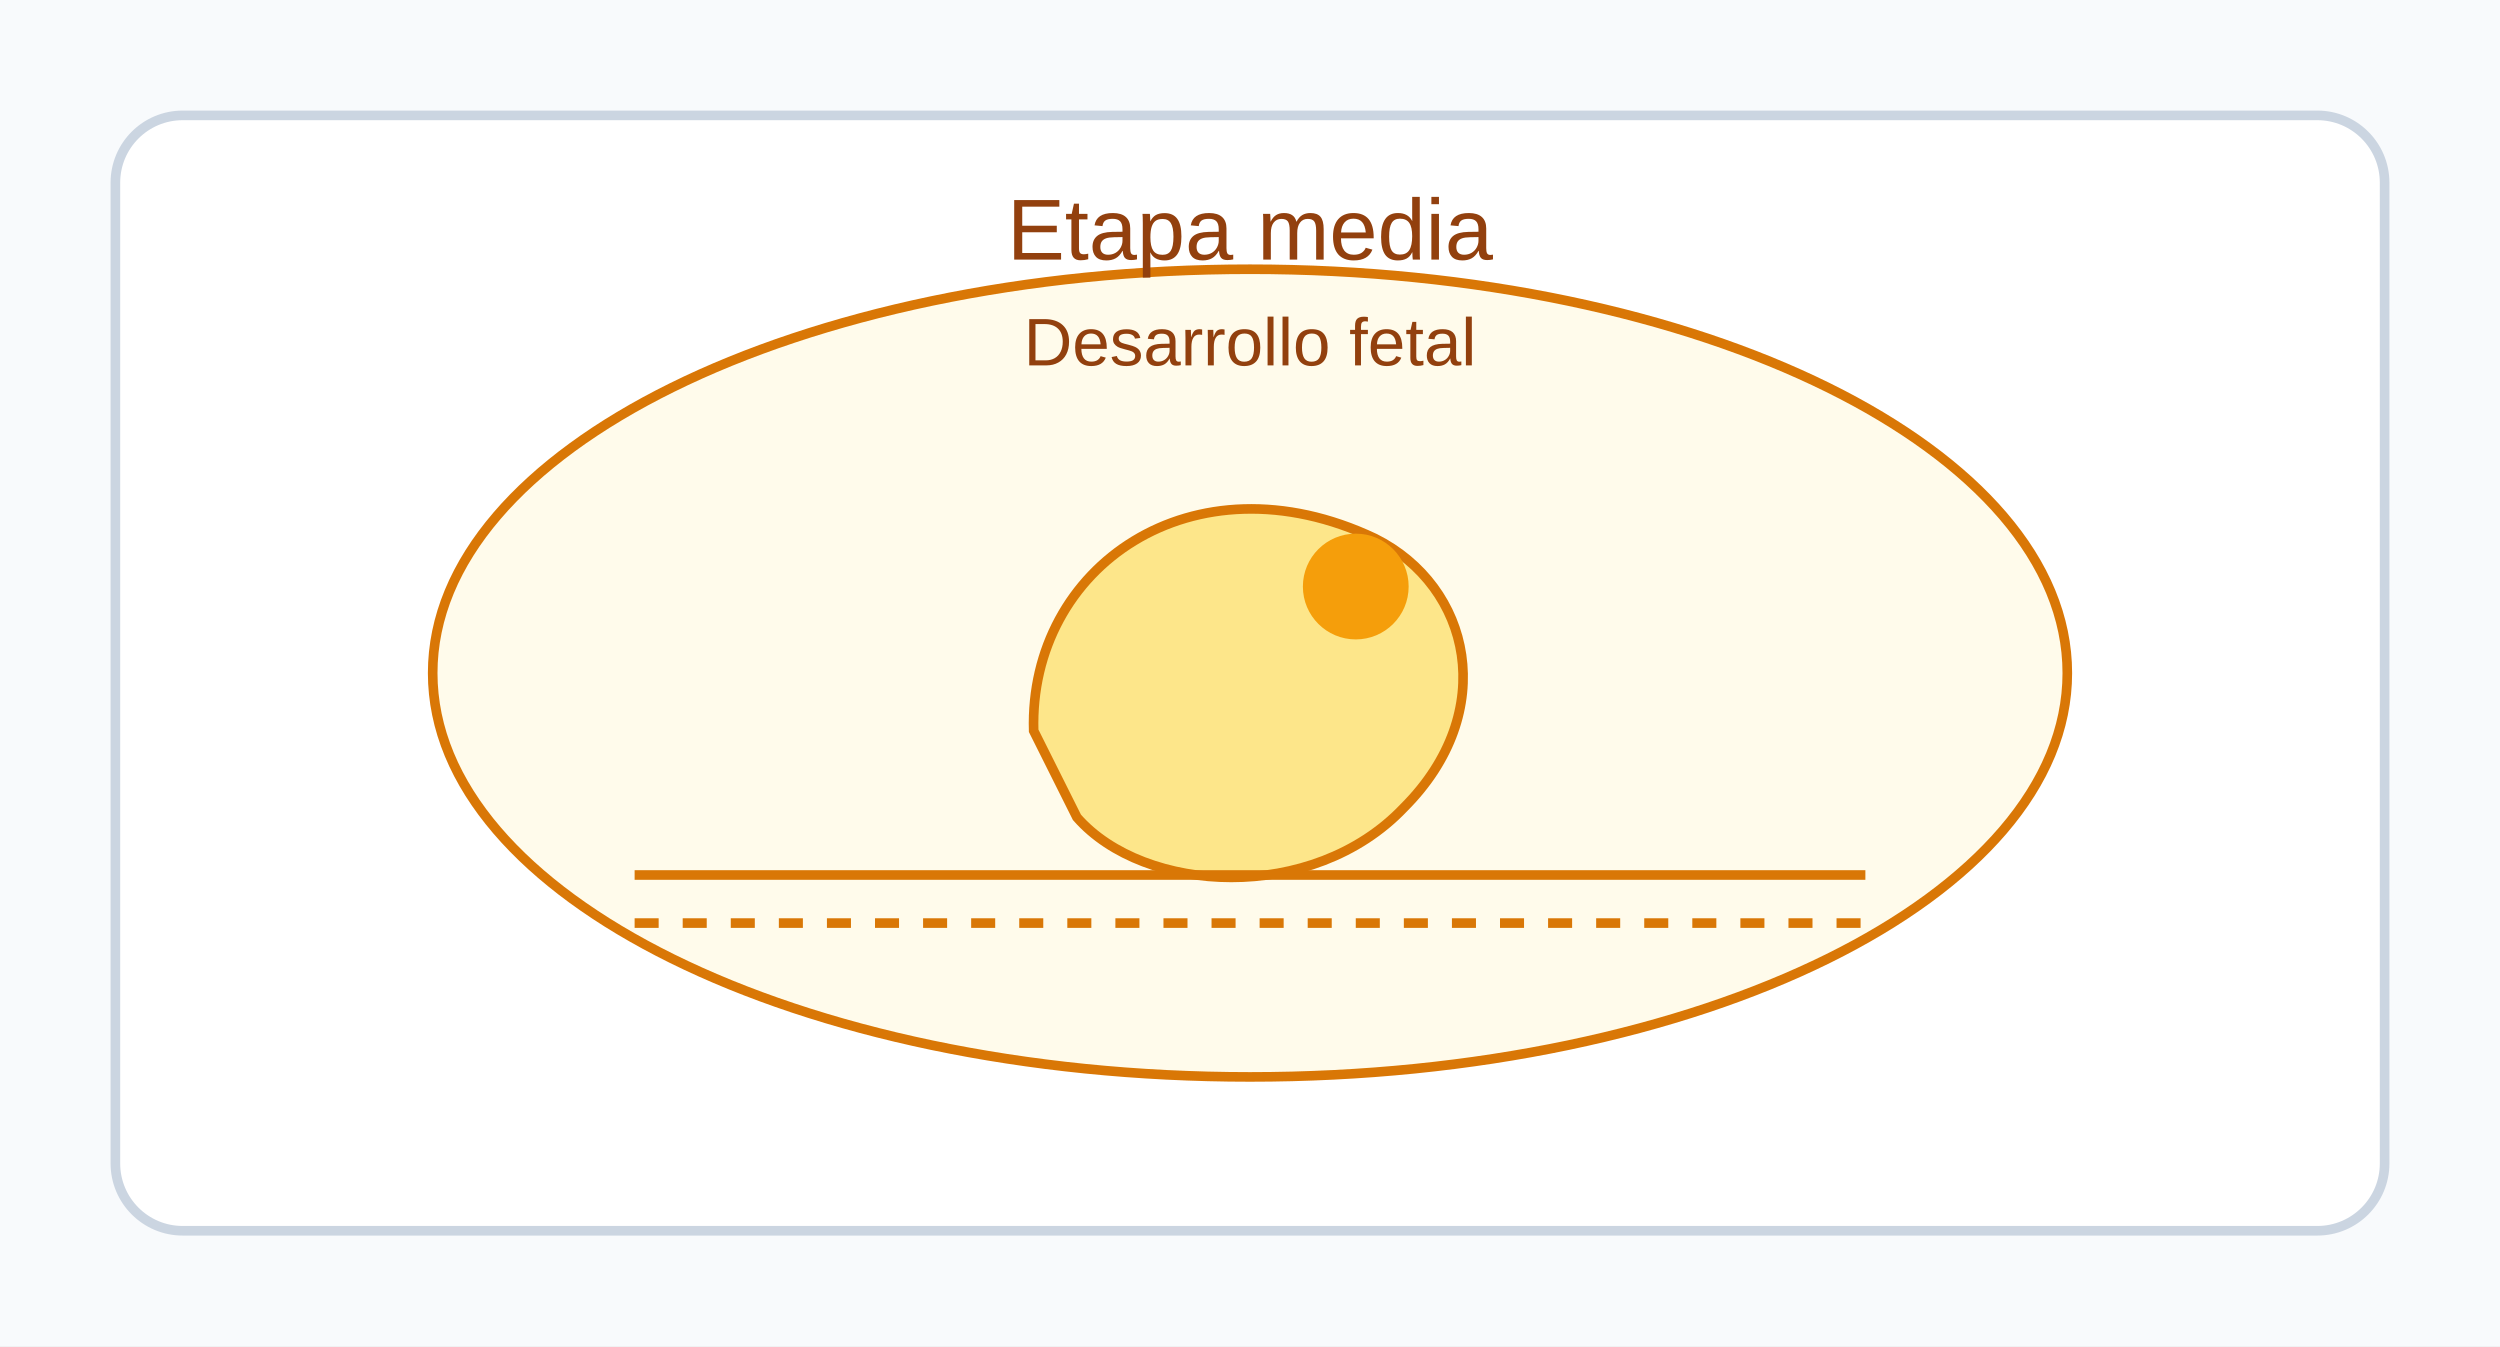
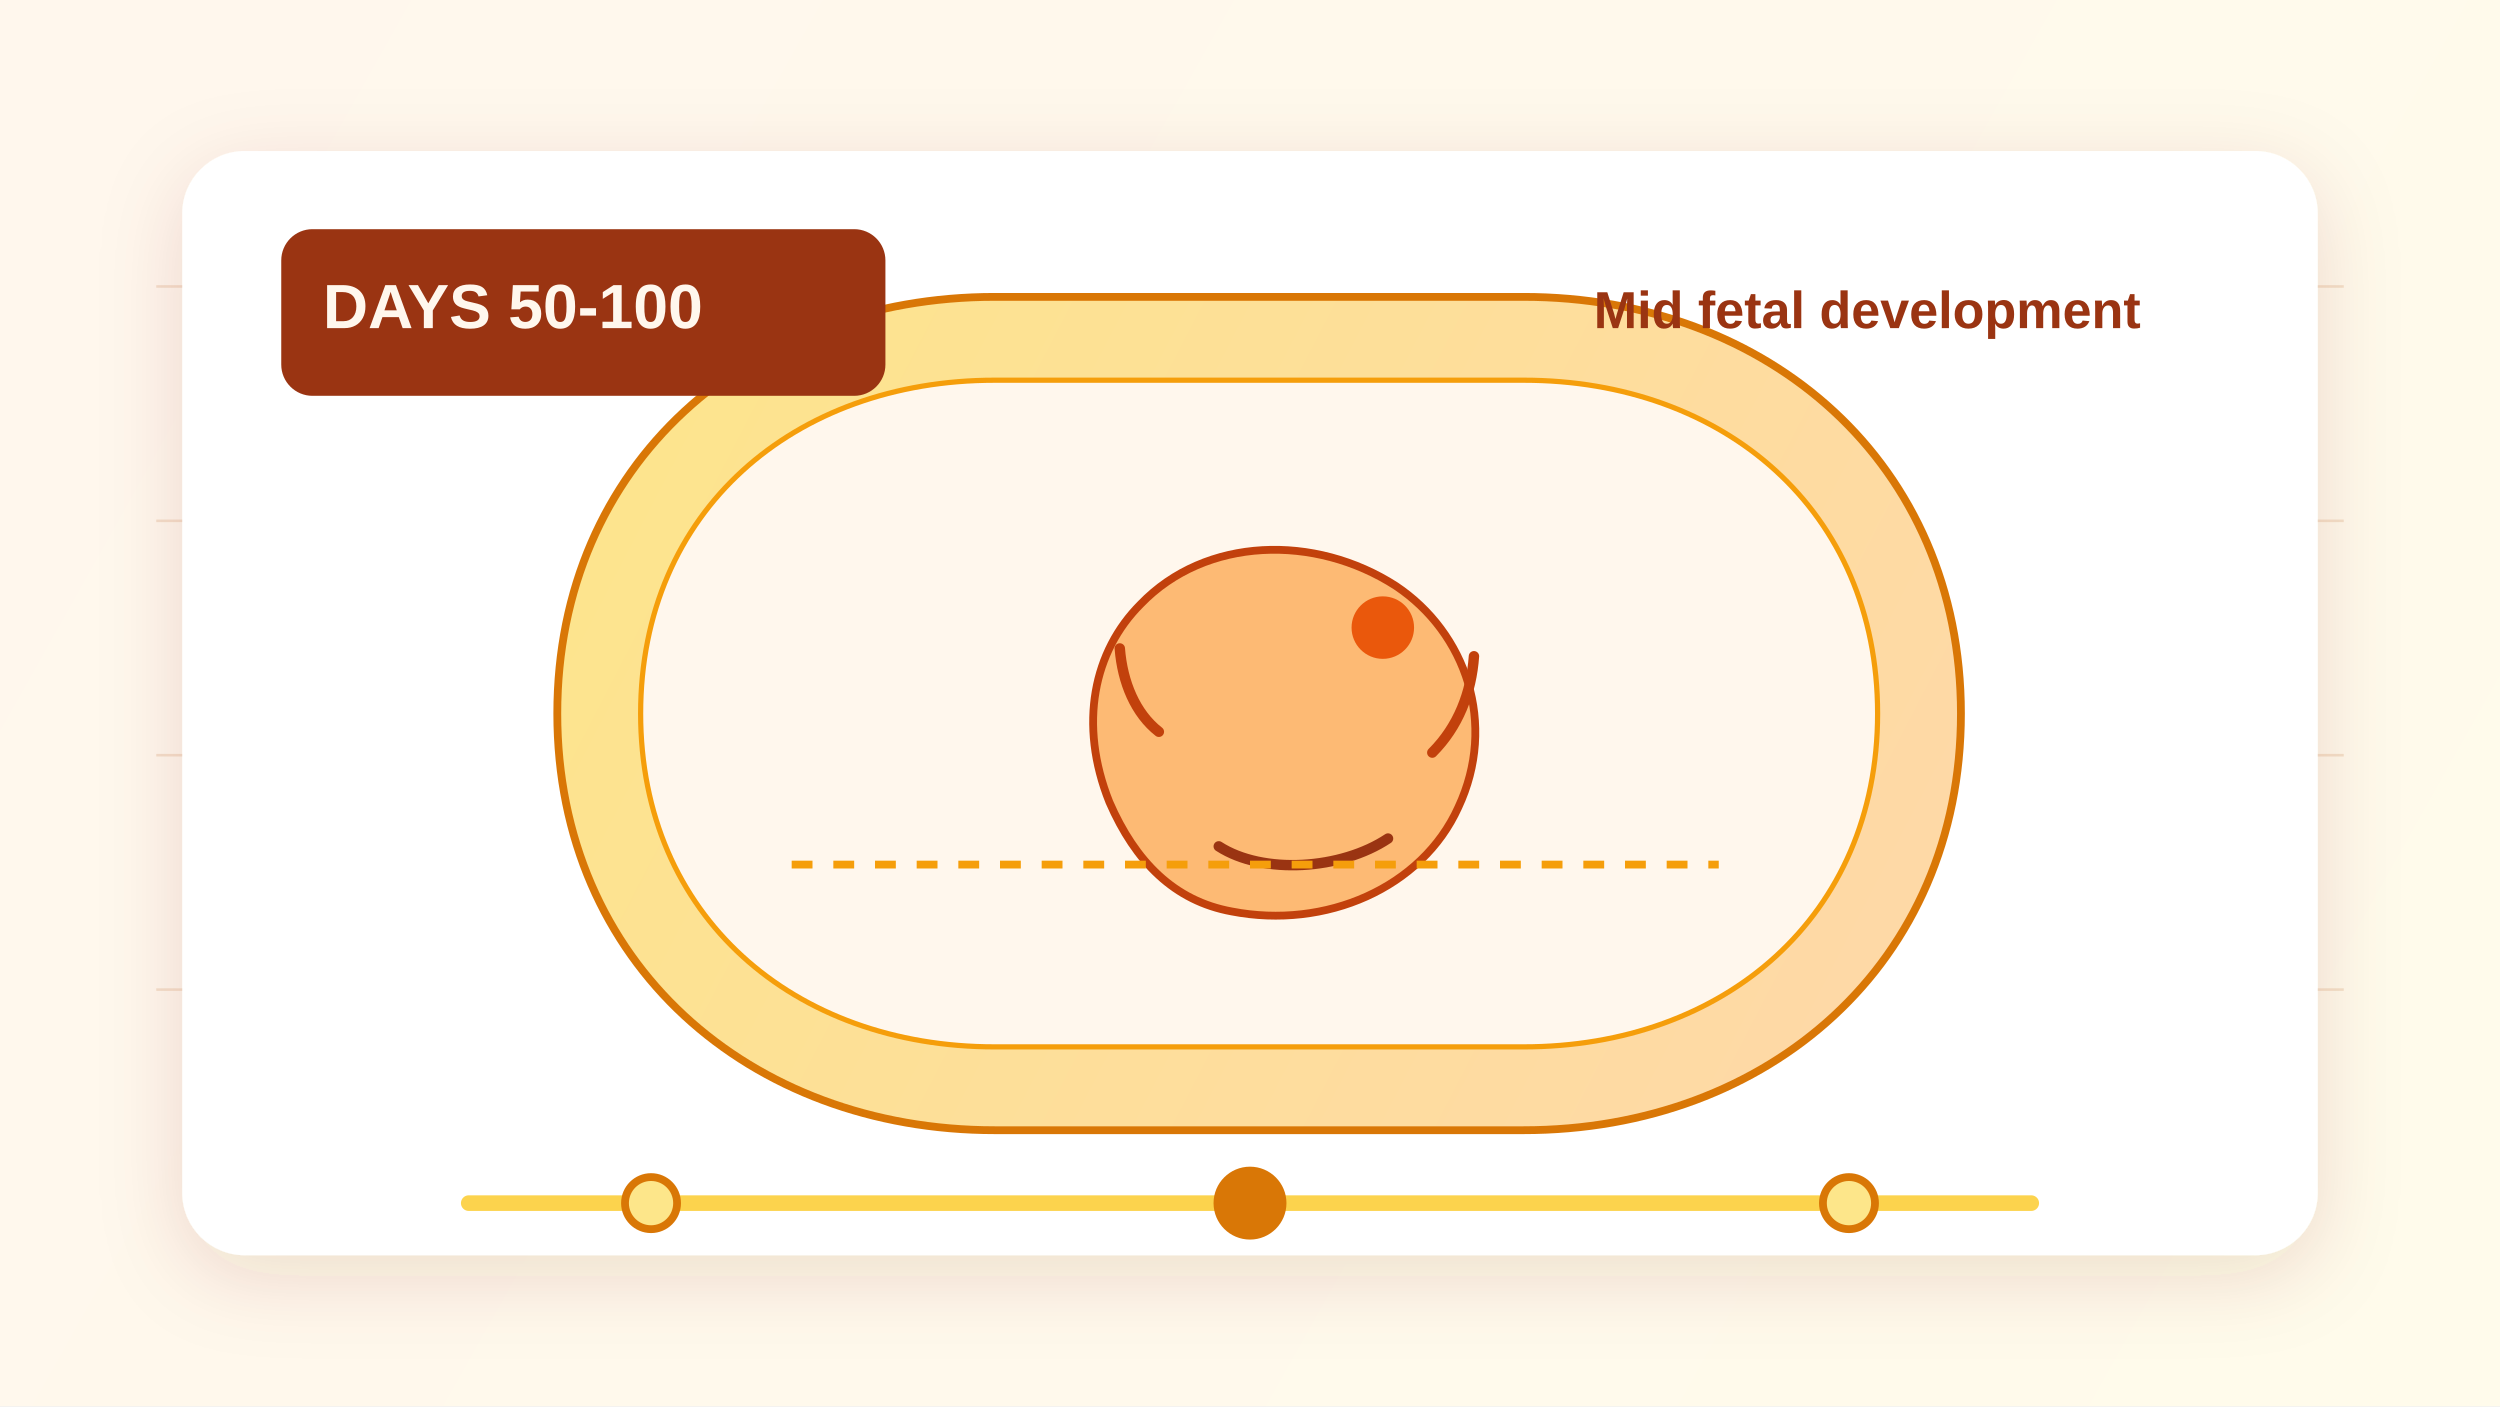
- <svg xmlns="http://www.w3.org/2000/svg" width="520" height="280" viewBox="0 0 520 280" role="img" aria-label="Mid gestation fetal development illustration">
-   <rect width="520" height="280" fill="#f8fafc" />
-   <rect x="24" y="24" width="472" height="232" rx="14" fill="#ffffff" stroke="#cbd5e1" stroke-width="2" />
-   <ellipse cx="260" cy="140" rx="170" ry="84" fill="#fffbeb" stroke="#d97706" stroke-width="2" />
-   <path d="M215 152 C214 118, 248 94, 286 112 C306 122, 312 148, 292 168 C273 188, 238 186, 224 170 Z" fill="#fde68a" stroke="#d97706" stroke-width="2" />
-   <circle cx="282" cy="122" r="11" fill="#f59e0b" />
-   <line x1="132" y1="182" x2="388" y2="182" stroke="#d97706" stroke-width="2" />
-   <line x1="132" y1="192" x2="388" y2="192" stroke="#d97706" stroke-width="2" stroke-dasharray="5 5" />
-   <text x="260" y="54" font-family="Arial, sans-serif" font-size="18" fill="#92400e" text-anchor="middle">Etapa media</text>
-   <text x="260" y="76" font-family="Arial, sans-serif" font-size="14" fill="#92400e" text-anchor="middle">Desarrollo fetal</text>
+ <svg xmlns="http://www.w3.org/2000/svg" width="960" height="540" viewBox="0 0 960 540" fill="none" role="img" aria-label="Mid gestation biological illustration">
+   <defs>
+     <linearGradient id="bgMid" x1="0" y1="0" x2="960" y2="540" gradientUnits="userSpaceOnUse">
+       <stop offset="0" stop-color="#fff7ed" />
+       <stop offset="1" stop-color="#fffbeb" />
+     </linearGradient>
+     <linearGradient id="shellMid" x1="182" y1="120" x2="780" y2="430" gradientUnits="userSpaceOnUse">
+       <stop offset="0" stop-color="#fde68a" />
+       <stop offset="1" stop-color="#fed7aa" />
+     </linearGradient>
+     <filter id="softShadowMid" x="0" y="0" width="960" height="540" filterUnits="userSpaceOnUse" color-interpolation-filters="sRGB">
+       <feDropShadow dx="0" dy="8" stdDeviation="16" flood-color="#7c2d12" flood-opacity="0.14" />
+     </filter>
+   </defs>
+   <rect width="960" height="540" fill="url(#bgMid)" />
+   <g opacity="0.15" stroke="#b45309" stroke-width="1">
+     <path d="M60 110H900" />
+     <path d="M60 200H900" />
+     <path d="M60 290H900" />
+     <path d="M60 380H900" />
+     <path d="M140 70V470" />
+     <path d="M320 70V470" />
+     <path d="M500 70V470" />
+     <path d="M680 70V470" />
+     <path d="M860 70V470" />
+   </g>
+   <g filter="url(#softShadowMid)">
+     <rect x="70" y="58" width="820" height="424" rx="24" fill="#ffffff" />
+   </g>
+   <g>
+     <path d="M214 274C214 178 288 114 382 114H585C679 114 753 178 753 274C753 370 679 434 585 434H382C288 434 214 370 214 274Z" fill="url(#shellMid)" stroke="#d97706" stroke-width="3" />
+     <path d="M246 274C246 196 305 146 382 146H585C662 146 721 196 721 274C721 352 662 402 585 402H382C305 402 246 352 246 274Z" fill="#fff7ed" stroke="#f59e0b" stroke-width="2" />
+     <path d="M426 308C414 278 420 250 438 232C463 206 505 205 536 225C563 243 575 278 560 310C546 341 509 357 473 350C451 346 436 331 426 308Z" fill="#fdba74" stroke="#c2410c" stroke-width="3" />
+     <circle cx="531" cy="241" r="12" fill="#ea580c" />
+     <path d="M468 325C485 336 515 334 533 322" stroke="#9a3412" stroke-width="4" stroke-linecap="round" />
+     <path d="M445 281C436 274 431 262 430 249" stroke="#c2410c" stroke-width="4" stroke-linecap="round" />
+     <path d="M550 289C560 279 565 266 566 252" stroke="#c2410c" stroke-width="4" stroke-linecap="round" />
+     <path d="M304 332H660" stroke="#f59e0b" stroke-width="3" stroke-dasharray="8 8" />
+   </g>
+   <g>
+     <rect x="108" y="88" width="232" height="64" rx="12" fill="#9a3412" />
+     <text x="124" y="126" fill="#fff7ed" font-family="Segoe UI, Arial, sans-serif" font-size="24" font-weight="700">DAYS 50-100</text>
+     <text x="612" y="126" fill="#9a3412" font-family="Segoe UI, Arial, sans-serif" font-size="20" font-weight="600">Mid fetal development</text>
+   </g>
+   <g>
+     <line x1="180" y1="462" x2="780" y2="462" stroke="#fcd34d" stroke-width="6" stroke-linecap="round" />
+     <circle cx="250" cy="462" r="10" fill="#fde68a" stroke="#d97706" stroke-width="3" />
+     <circle cx="480" cy="462" r="14" fill="#d97706" />
+     <circle cx="710" cy="462" r="10" fill="#fde68a" stroke="#d97706" stroke-width="3" />
+   </g>
</svg>
